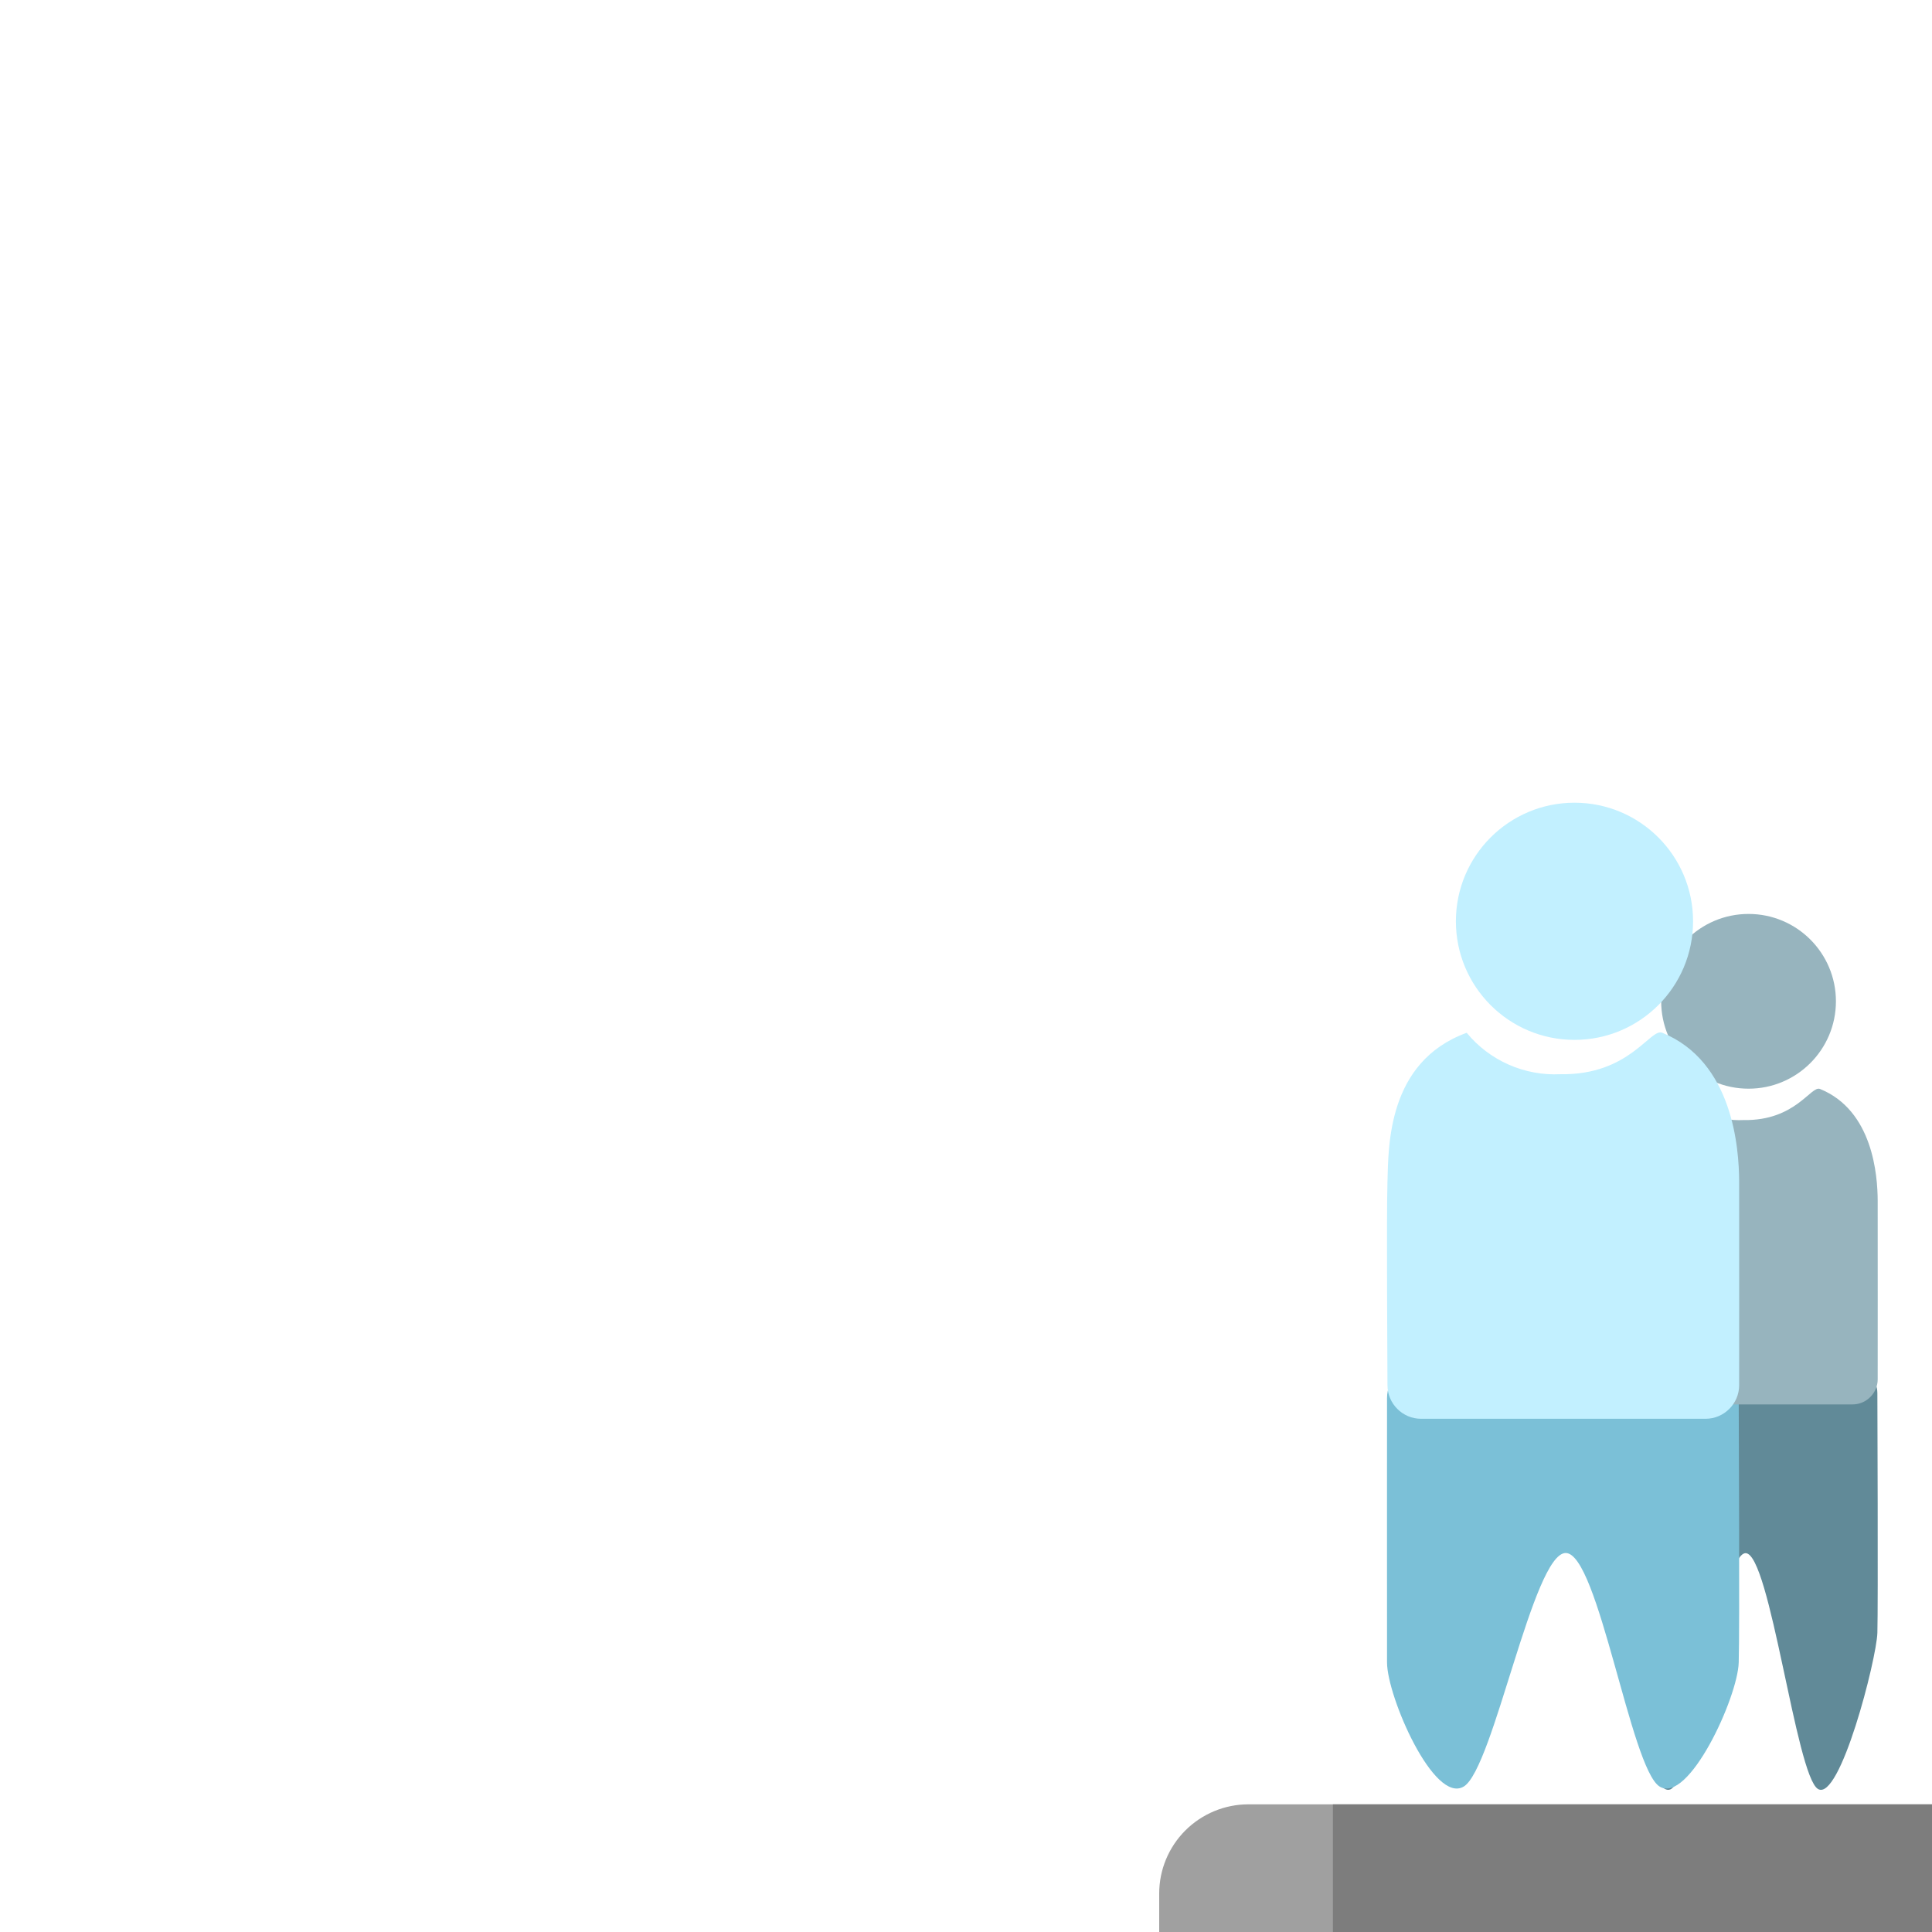
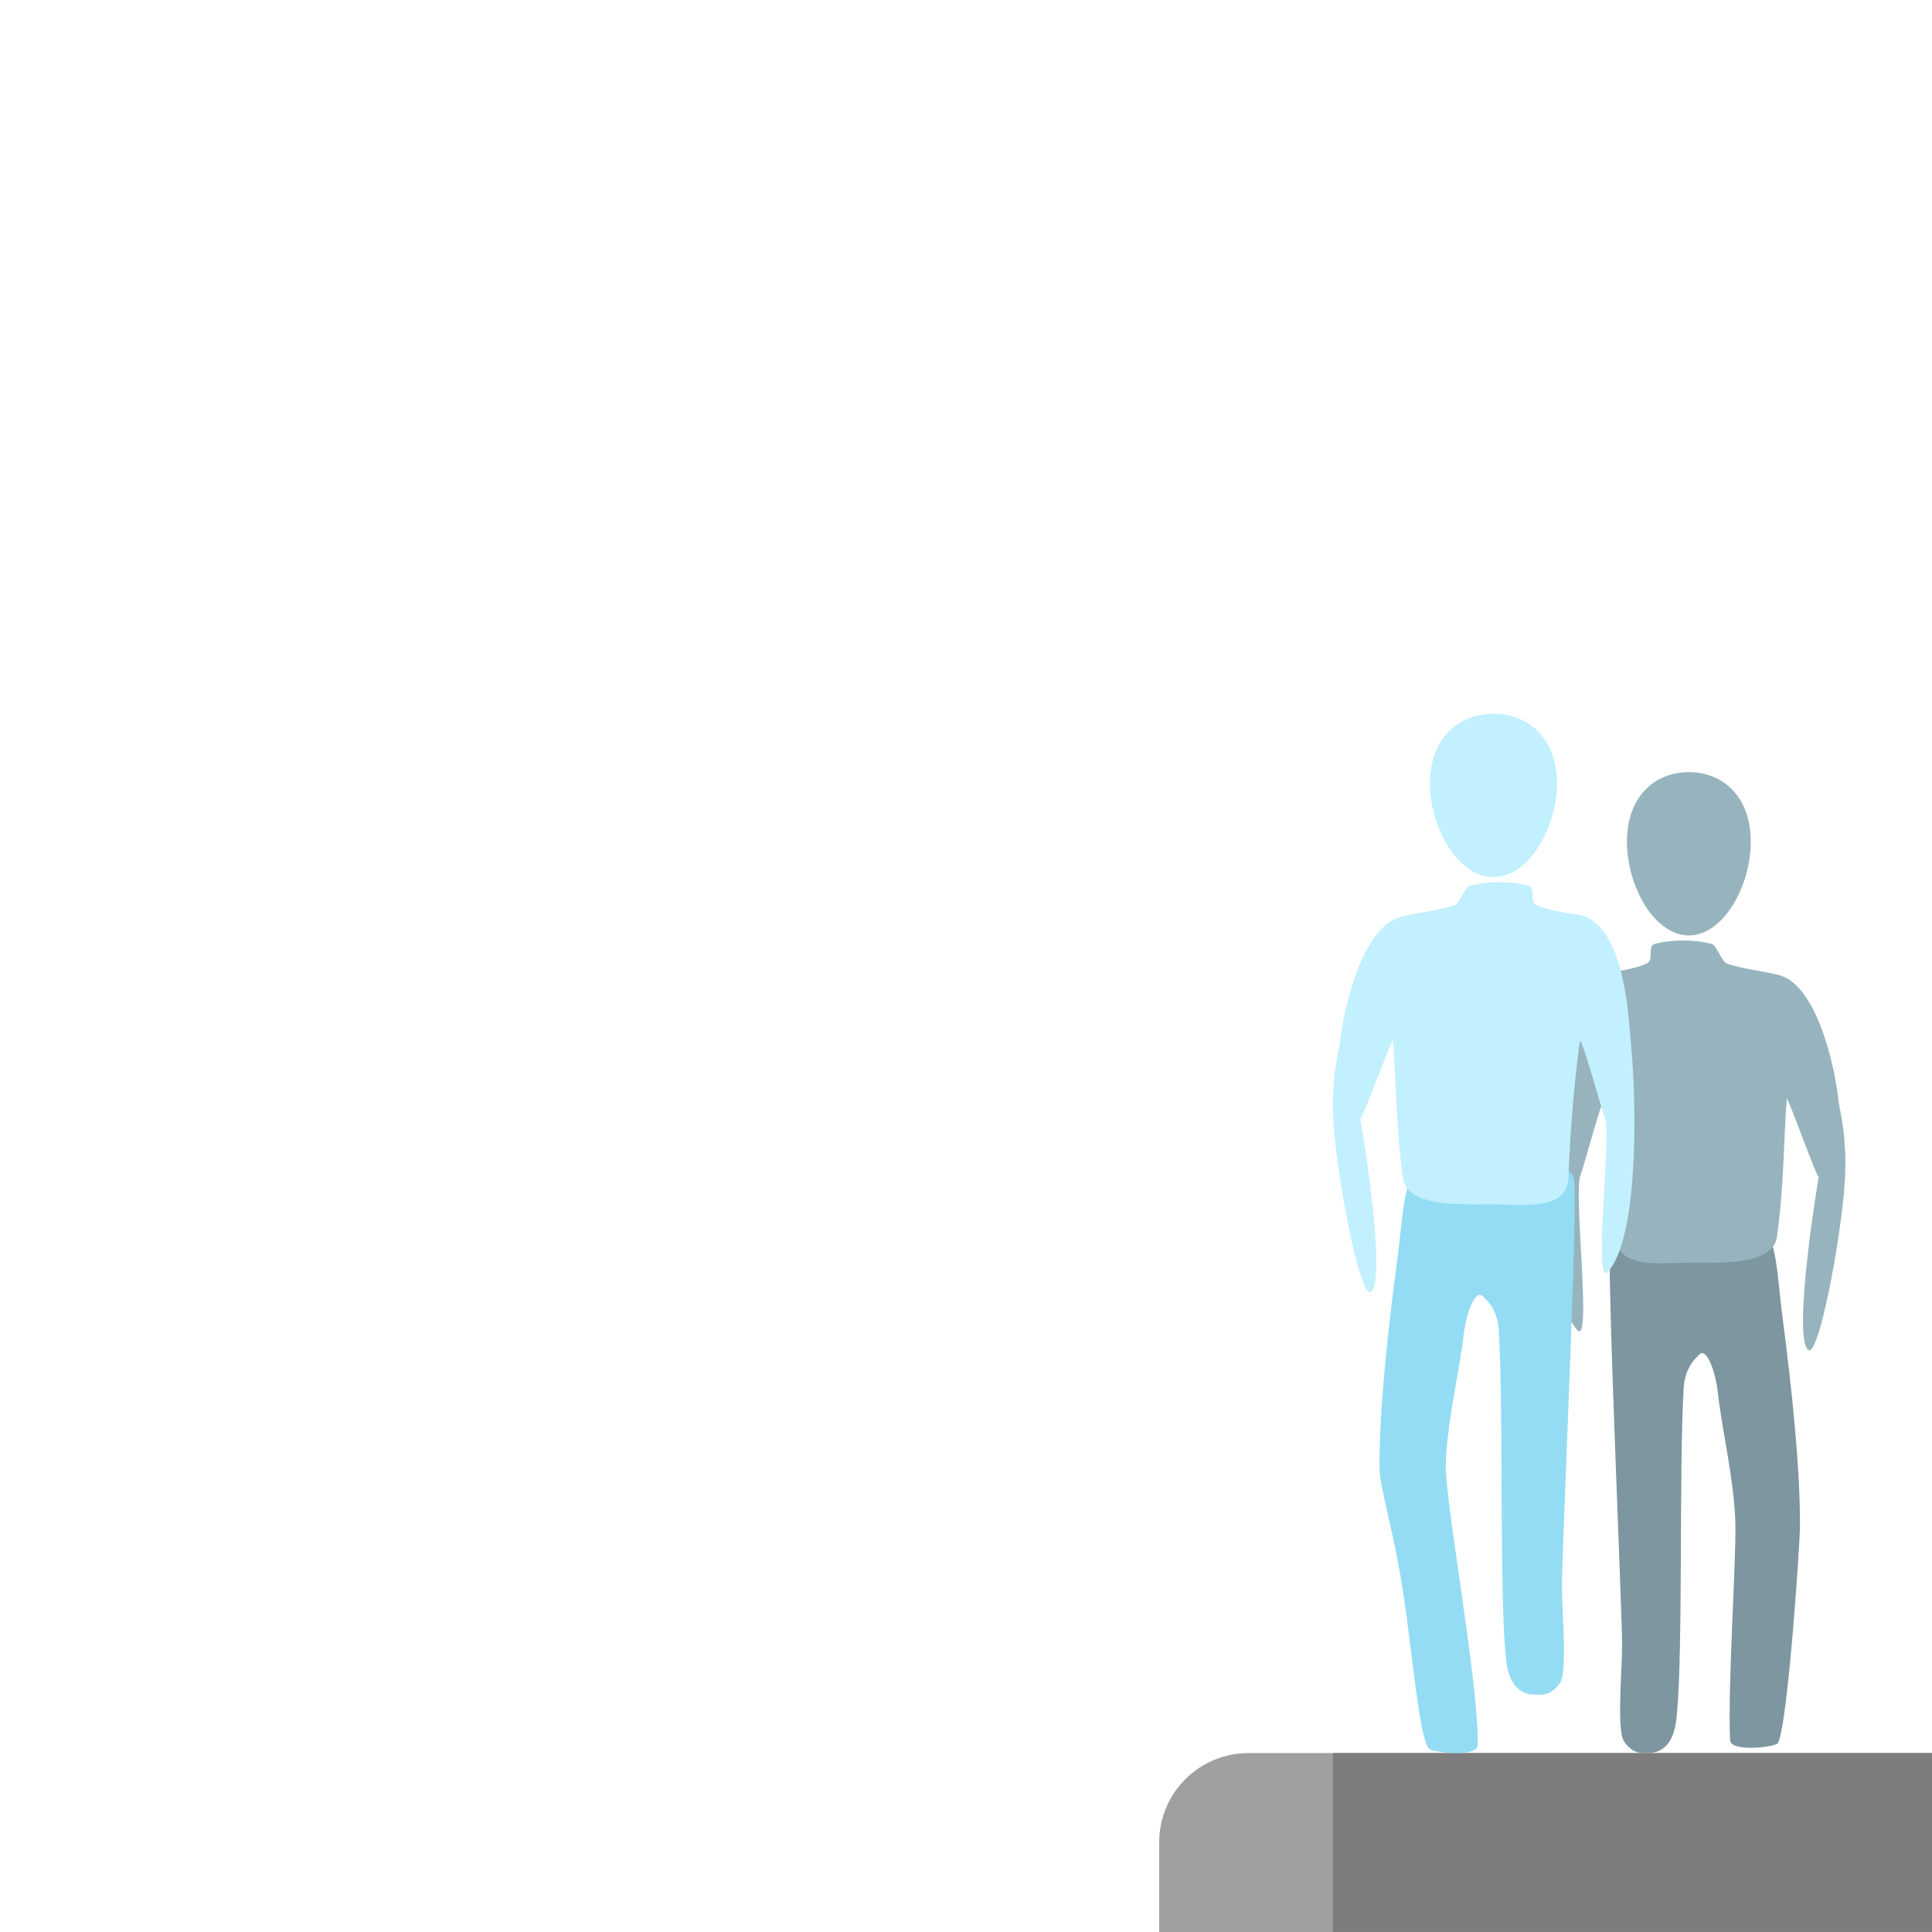
<svg xmlns="http://www.w3.org/2000/svg" width="100%" height="100%" viewBox="0 0 26 26" version="1.1" xml:space="preserve" style="fill-rule:evenodd;clip-rule:evenodd;stroke-linejoin:round;stroke-miterlimit:2;">
  <g transform="matrix(1,0,0,1,13,0)">
    <g id="b">
      <g id="Sidewalk-Right">
-         <g transform="matrix(0.8,0,0,1,2.6,0)">
-           <path d="M26,25.482C26,25.164 25.842,24.859 25.561,24.634C25.279,24.409 24.898,24.282 24.5,24.282C19.91,24.282 6.09,24.282 1.5,24.282C1.102,24.282 0.721,24.409 0.439,24.634C0.158,24.859 -0,25.164 -0,25.482C0,25.772 0,26 0,26L26,26L26,25.482Z" style="fill:rgb(160,160,160);" />
+         <g transform="matrix(0.8,0,0,1,2.6,-0.690176)">
+           <path d="M26,25.482C26,25.164 25.842,24.859 25.561,24.634C25.279,24.409 24.898,24.282 24.5,24.282C19.91,24.282 6.09,24.282 1.5,24.282C1.102,24.282 0.721,24.409 0.439,24.634C0.158,24.859 -0,25.164 -0,25.482C0,25.772 0,26.69 0,26.69L26,26.69L26,25.482Z" style="fill:rgb(160,160,160);" />
        </g>
-         <g transform="matrix(0.845328,0,0,1,2.22147,0)">
-           <rect x="3.213" y="24.282" width="19.087" height="1.718" style="fill:rgb(125,125,125);" />
+         <g transform="matrix(0.845328,0,0,1,2.22147,-0.690176)">
+           <rect x="3.213" y="24.282" width="19.087" height="2.408" style="fill:rgb(125,125,125);" />
        </g>
-         <g transform="matrix(0.538296,0,0,0.538296,1.02867,9.92849)">
-           <g transform="matrix(-0.842726,1.03204e-16,-1.03204e-16,-0.842726,20.8585,26.1142)">
-             <path d="M1.745,-0.197C2.396,0.197 3.165,6.798 3.891,6.798C4.617,6.798 5.446,0.197 6.099,-0.197C6.752,-0.591 7.806,3.676 7.809,4.435C7.812,5.194 7.809,11.545 7.809,11.545C7.809,11.954 7.473,12.29 7.064,12.29L0.727,12.29C0.318,12.29 -0.018,11.954 -0.018,11.545C-0.018,11.545 -0.018,11.544 -0.018,11.544C-0.018,11.544 -0.042,5.218 -0.018,4.434C0.006,3.65 1.094,-0.591 1.745,-0.197Z" style="fill:rgb(97,138,152);fill-rule:nonzero;" />
+         <g transform="matrix(0.538296,0,0,0.538296,2.20049,9.23831)">
+           <g transform="matrix(-0.975012,0,0,1,19.9658,1.45571)">
+             <g transform="matrix(-0.842726,1.03204e-16,-1.11579e-16,-0.911114,17.3945,27.9104)">
+               <path d="M10.977,17.122C10.831,16.699 11.336,6.86 11.329,5.898C11.324,5.198 11.164,3.586 11.387,3.287C11.551,3.067 11.752,2.935 12.108,2.97C12.181,2.977 12.901,2.887 12.994,4.011C13.19,5.854 13.056,10.841 13.204,12.993C13.244,13.579 13.621,13.848 13.692,13.91C13.884,14.074 14.163,13.514 14.249,12.807C14.364,11.876 14.737,10.447 14.775,9.29C14.807,8.312 14.538,4.782 14.615,3.314C14.652,2.979 15.976,3.136 16.058,3.227C16.354,3.556 16.739,8.668 16.741,9.202C16.748,10.845 16.476,13.091 16.218,14.864C16.06,15.945 16.056,16.84 15.692,17.34C15.2,18.016 14.307,17.064 13.25,16.985C12.328,16.916 11.218,17.816 10.977,17.122Z" style="fill:rgb(125,150,159);fill-rule:nonzero;" />
+             </g>
+             <g transform="matrix(0.842726,0,0,0.842726,8.63844,6.4292)">
+               <path d="M-3.674,-1.715C-3.115,-1.857 -2.45,-1.857 -1.918,-1.715C-1.714,-1.66 -1.903,-1.237 -1.701,-1.144C-1.377,-0.995 -0.825,-0.904 -0.486,-0.858C0.923,-0.667 1.038,2.221 1.101,2.879C1.304,4.995 1.306,8.759 0.43,9.732C-0.033,10.247 0.542,5.729 0.333,5.166C0.203,4.817 -0.379,2.663 -0.411,2.912C-0.627,4.567 -0.701,5.851 -0.75,6.962C-0.793,7.955 -2.15,7.735 -3.061,7.736C-3.929,7.737 -5.533,7.821 -5.653,6.962C-5.867,5.43 -5.853,4.119 -5.949,2.879C-5.959,2.742 -6.91,5.358 -6.924,5.185C-6.935,5.048 -6.099,9.975 -6.607,10.328C-6.925,10.549 -7.6,7.024 -7.712,5.378C-7.806,4.009 -7.552,3.197 -7.528,2.967C-7.418,1.888 -6.854,-0.485 -5.729,-0.79C-5.281,-0.911 -4.549,-0.981 -4.113,-1.144C-3.981,-1.194 -3.804,-1.681 -3.674,-1.715Z" style="fill:rgb(151,180,190);fill-rule:nonzero;" />
+             </g>
+             <g transform="matrix(0.451179,0,0,0.58023,4.54853,0.685696)">
+               <path d="M3.518,0C5.46,0 7.036,1.055 7.036,2.996C7.036,4.938 5.46,7.036 3.518,7.036C1.576,7.036 0,4.938 0,2.996C0,1.055 1.576,0 3.518,0Z" style="fill:rgb(151,180,190);" />
+             </g>
          </g>
-           <g transform="matrix(-0.842726,1.03204e-16,-1.03204e-16,-0.842726,17.3945,27.7897)">
-             <path d="M2.335,1.865C3.19,2.407 4.15,8.791 5.117,8.791C6.084,8.791 7.256,2.407 8.139,1.865C9.023,1.323 10.415,4.53 10.418,5.541C10.421,6.552 10.418,13.392 10.418,13.392C10.418,13.937 9.969,14.386 9.424,14.386L0.979,14.386C0.434,14.386 -0.015,13.937 -0.015,13.392C-0.015,12.847 -0.047,6.586 -0.015,5.541C0.017,4.496 1.48,1.323 2.335,1.865Z" style="fill:rgb(123,192,215);fill-rule:nonzero;" />
-           </g>
-           <g transform="matrix(0.842726,0,0,0.842726,14.3007,7.83655)">
-             <path d="M1.745,1.12C2.255,1.74 3.03,2.082 3.832,2.042C5.38,2.068 5.832,1.006 6.099,1.12C7.665,1.759 7.806,3.676 7.809,4.435C7.812,5.194 7.809,9.733 7.809,9.733C7.809,10.141 7.473,10.478 7.064,10.478L0.727,10.478C0.318,10.478 -0.018,10.141 -0.018,9.733C-0.018,9.732 -0.018,9.732 -0.018,9.732C-0.018,9.731 -0.042,5.218 -0.018,4.434C0.006,3.65 -0.026,1.766 1.745,1.12Z" style="fill:rgb(151,180,190);fill-rule:nonzero;" />
-           </g>
-           <g transform="matrix(0.842726,0,0,0.842726,15.4687,4.4045)">
-             <circle cx="2.592" cy="2.592" r="2.592" style="fill:rgb(151,180,190);" />
-           </g>
-           <g transform="matrix(0.842726,0,0,0.842726,8.63844,6.4292)">
-             <path d="M2.335,1.123C3.015,1.949 4.048,2.405 5.117,2.352C7.181,2.386 7.783,0.97 8.139,1.123C10.227,1.975 10.415,4.53 10.418,5.541C10.421,6.552 10.418,11.58 10.418,11.58C10.418,12.125 9.969,12.574 9.424,12.574L0.979,12.574C0.434,12.574 -0.015,12.125 -0.015,11.58C-0.015,11.034 -0.047,6.586 -0.015,5.541C0.017,4.496 -0.025,1.984 2.335,1.123Z" style="fill:rgb(194,240,255);fill-rule:nonzero;" />
-           </g>
-           <g transform="matrix(0.842726,0,0,0.842726,10.3365,1.6235)">
-             <circle cx="3.518" cy="3.518" r="3.518" style="fill:rgb(194,240,255);" />
+           <g transform="matrix(1,0,0,1,2.96302,-0.00238321)">
+             <g transform="matrix(-0.842726,1.03204e-16,-1.11579e-16,-0.911114,17.3945,27.9104)">
+               <path d="M10.977,17.122C10.831,16.699 11.336,6.86 11.329,5.898C11.324,5.198 11.164,3.586 11.387,3.287C11.551,3.067 11.752,2.935 12.108,2.97C12.181,2.977 12.901,2.887 12.994,4.011C13.19,5.854 13.056,10.841 13.204,12.993C13.244,13.579 13.621,13.848 13.692,13.91C13.884,14.074 14.163,13.514 14.249,12.807C14.364,11.876 14.737,10.447 14.775,9.29C14.807,8.312 13.755,3.036 13.832,1.568C13.868,1.233 15.193,1.391 15.274,1.481C15.57,1.81 15.754,4.083 16.054,5.862C16.333,7.513 16.739,8.668 16.741,9.202C16.748,10.845 16.476,13.091 16.218,14.864C16.06,15.945 16.056,16.84 15.692,17.34C15.2,18.016 14.307,17.064 13.25,16.985C12.328,16.916 11.218,17.816 10.977,17.122Z" style="fill:rgb(147,220,244);fill-rule:nonzero;" />
+             </g>
+             <g transform="matrix(0.842726,0,0,0.842726,8.63844,6.4292)">
+               <path d="M-3.674,-1.715C-3.115,-1.857 -2.45,-1.857 -1.918,-1.715C-1.714,-1.66 -1.903,-1.237 -1.701,-1.144C-1.377,-0.995 -0.825,-0.904 -0.486,-0.858C0.923,-0.667 1.038,2.221 1.101,2.879C1.304,4.995 1.306,8.759 0.43,9.732C-0.033,10.247 0.542,5.729 0.333,5.166C0.203,4.817 -0.379,2.663 -0.411,2.912C-0.627,4.567 -0.701,5.851 -0.75,6.962C-0.793,7.955 -2.15,7.735 -3.061,7.736C-3.929,7.737 -5.533,7.821 -5.653,6.962C-5.867,5.43 -5.853,4.119 -5.949,2.879C-5.959,2.742 -6.91,5.358 -6.924,5.185C-6.935,5.048 -6.099,9.975 -6.607,10.328C-6.925,10.549 -7.6,7.024 -7.712,5.378C-7.806,4.009 -7.552,3.197 -7.528,2.967C-7.418,1.888 -6.854,-0.485 -5.729,-0.79C-5.281,-0.911 -4.549,-0.981 -4.113,-1.144C-3.981,-1.194 -3.804,-1.681 -3.674,-1.715Z" style="fill:rgb(194,240,255);fill-rule:nonzero;" />
+             </g>
+             <g transform="matrix(0.451179,0,0,0.58023,4.54853,0.685696)">
+               <path d="M3.518,0C5.46,0 7.036,1.055 7.036,2.996C7.036,4.938 5.46,7.036 3.518,7.036C1.576,7.036 0,4.938 0,2.996C0,1.055 1.576,0 3.518,0Z" style="fill:rgb(194,240,255);" />
+             </g>
          </g>
        </g>
      </g>
    </g>
  </g>
</svg>
